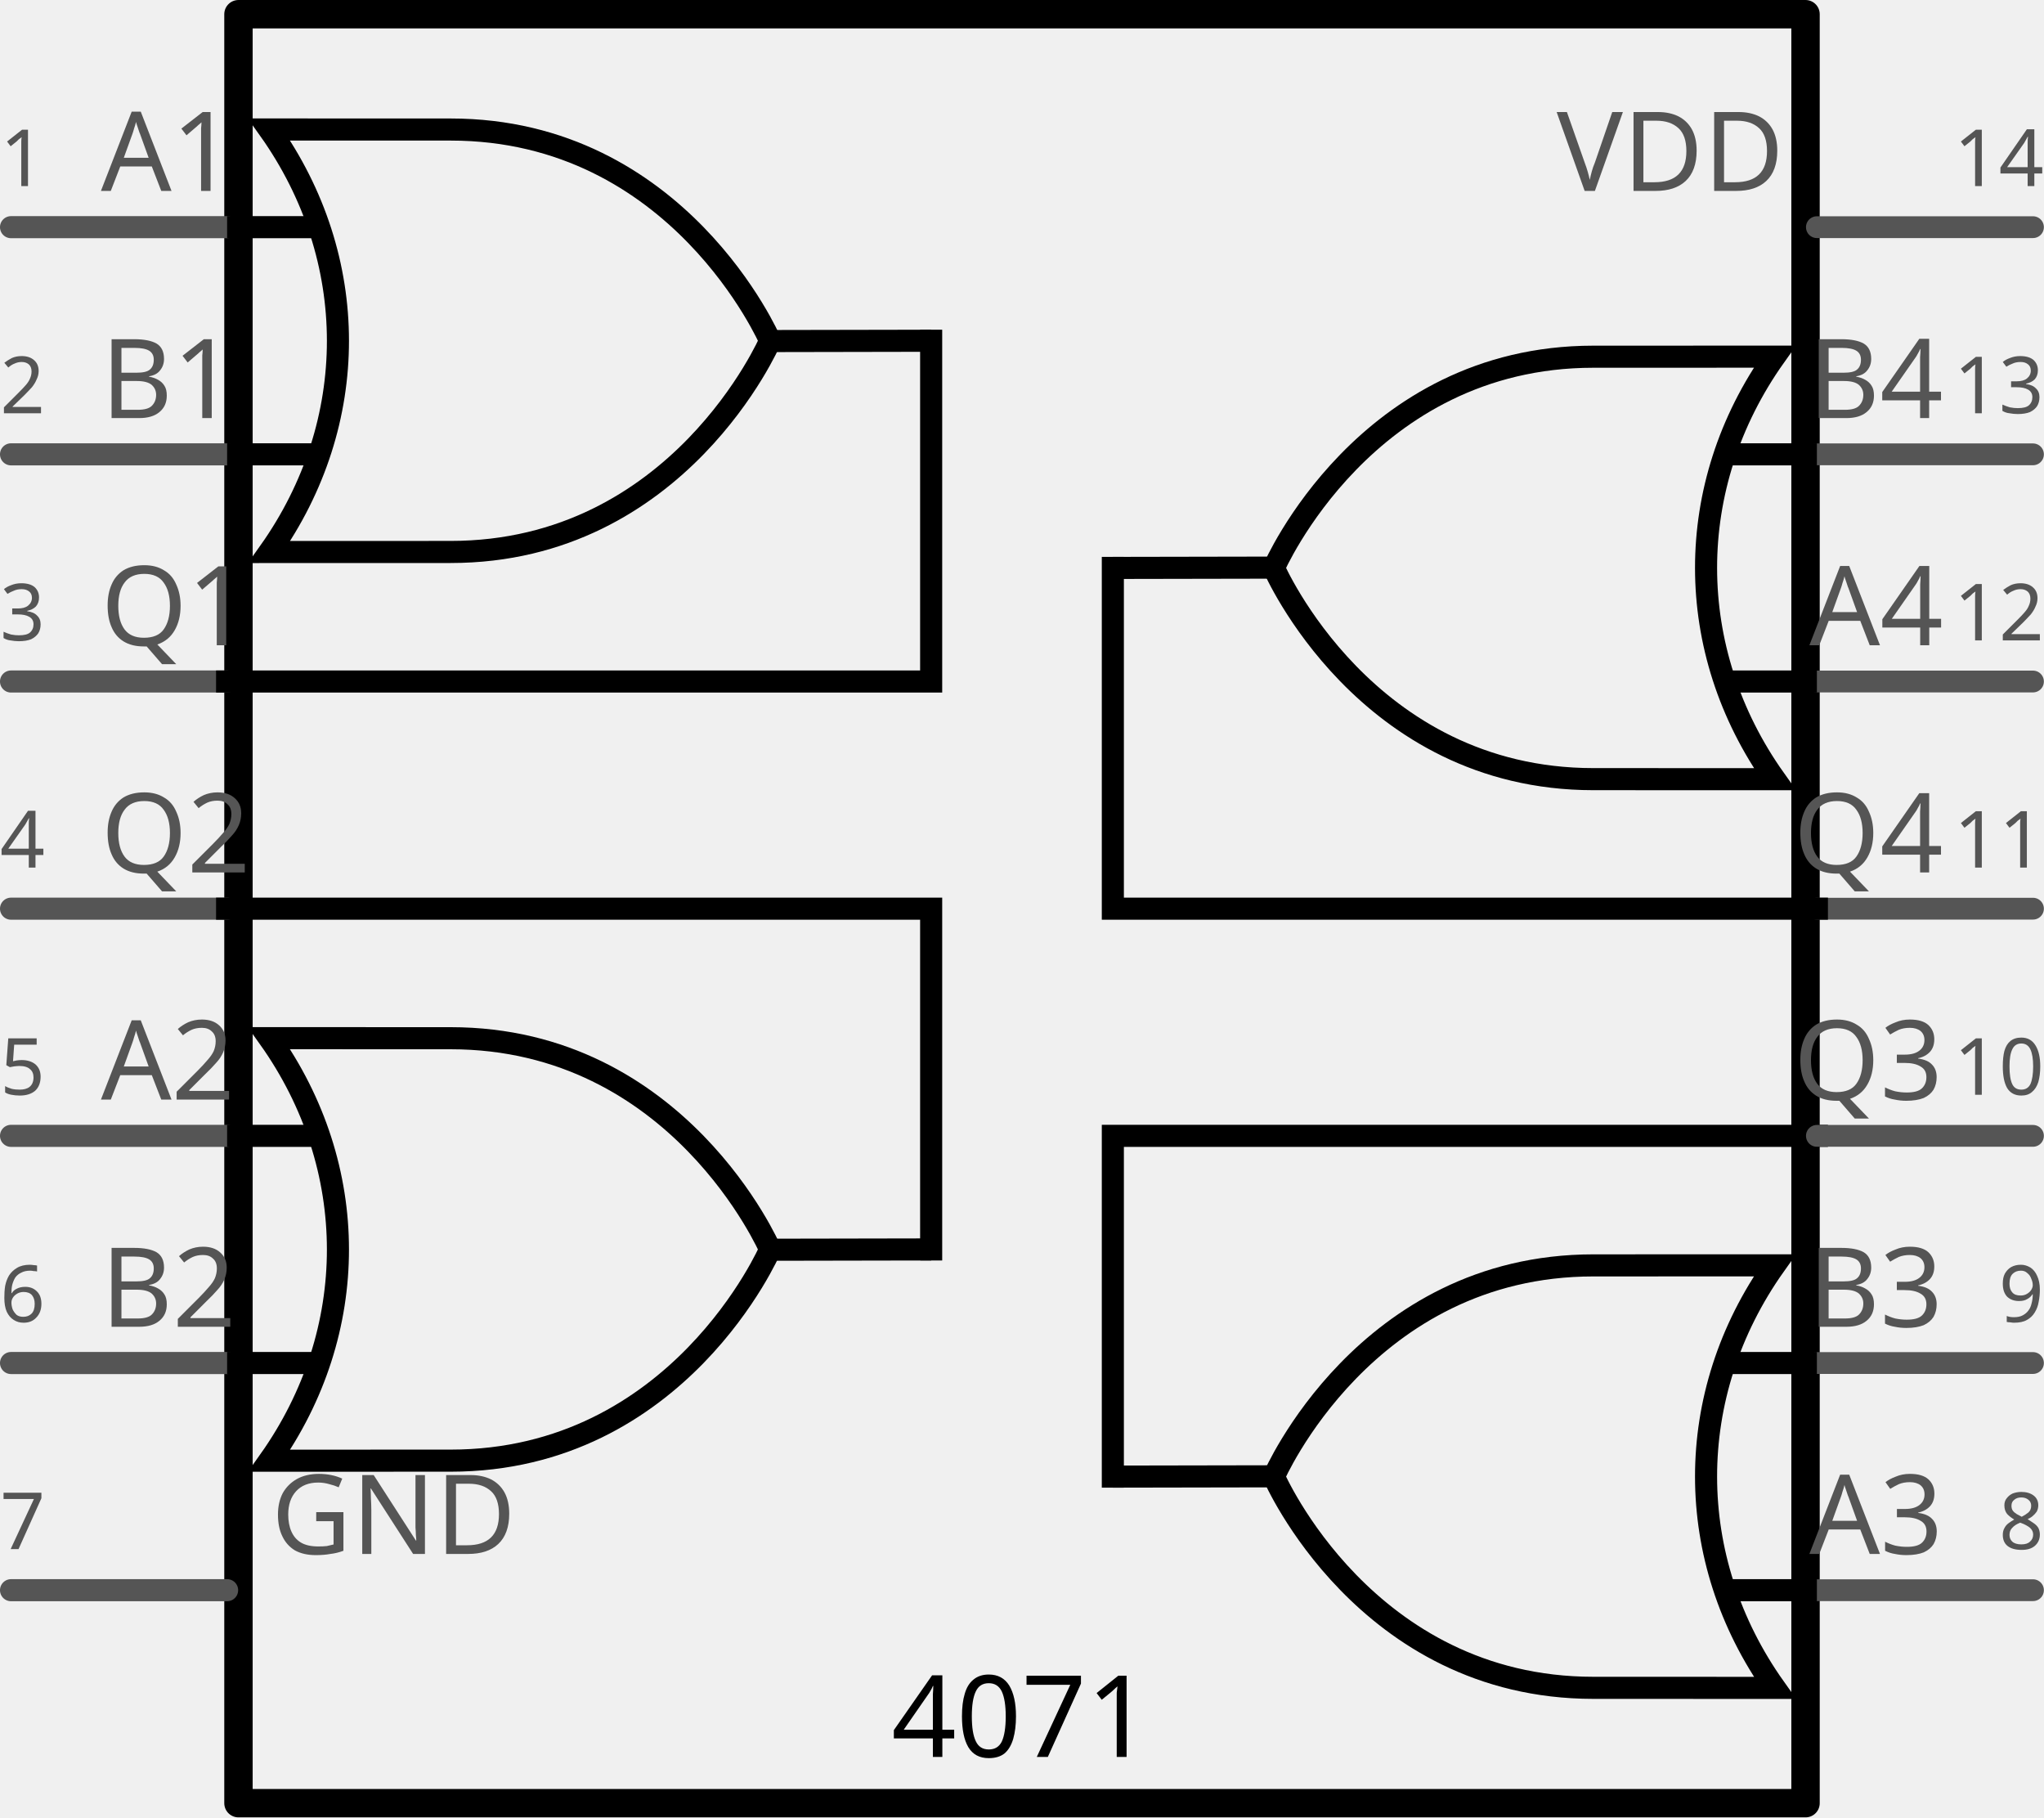
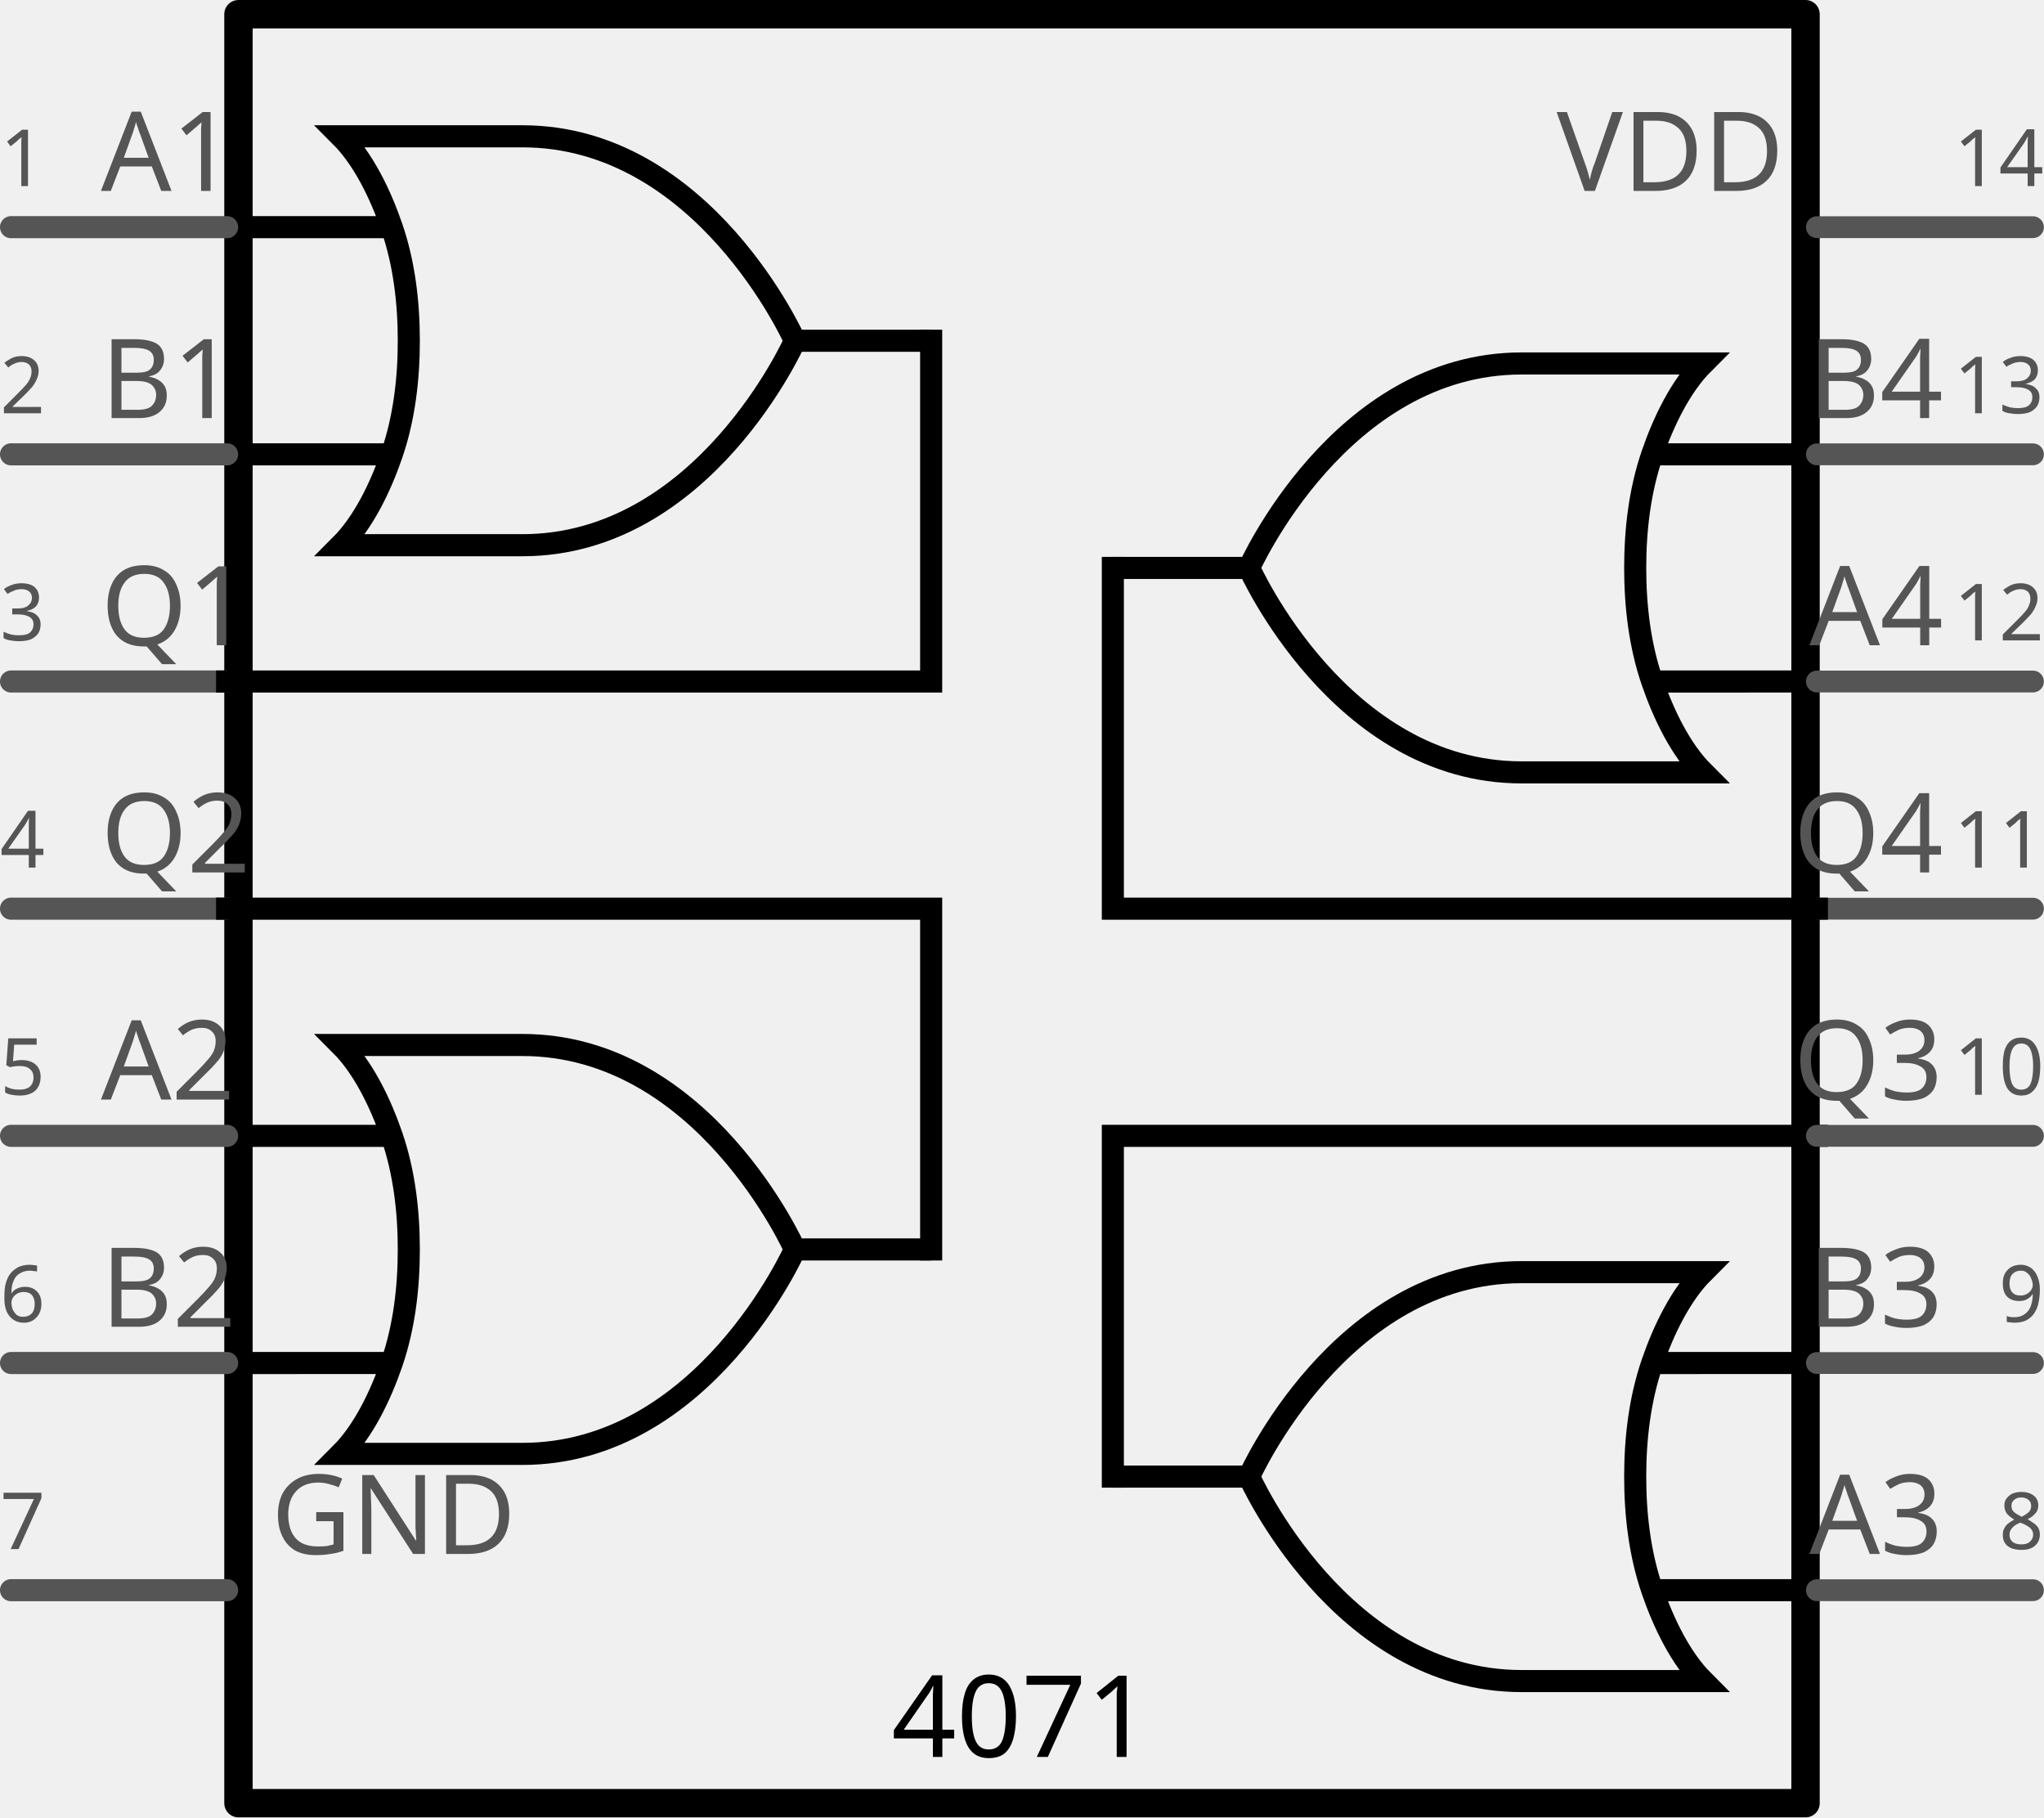
<svg xmlns="http://www.w3.org/2000/svg" xmlns:xlink="http://www.w3.org/1999/xlink" version="1.1" id="svg6563" viewBox="0 0 81 72" height="0.8in" width="0.9in">
  <defs id="defs6565" />
  <g transform="translate(0,-980.3621)" id="schematic">
    <g id="subpart1">
      <rect style="fill:none;stroke:#000000;stroke-width:1.125;stroke-linecap:round;stroke-linejoin:round" x="9.45" y="980.925" width="62.1" height="70.875" id="rect7" />
      <text font-size="4.5" id="label" x="40.476" y="1049.969" style="font-size:4.5px;font-family:'Droid Sans';text-anchor:middle;fill:#000000;stroke:none" font-family="'Droid Sans'">4071</text>
      <line style="fill:none;stroke:#555555;stroke-width:0.875;stroke-linecap:round;stroke-linejoin:round;stroke-opacity:1" x1="0.437" y1="1043.362" x2="9" y2="1043.362" id="line52" />
      <rect style="fill:none;stroke-width:0" x="0" y="1042.925" width="9" height="0.875" id="connector6pin" connectorName="7" />
      <rect style="fill:none;stroke-width:0" x="0" y="1042.925" width="0" height="0.875" id="connector6terminal" />
      <text style="font-style:normal;font-variant:normal;font-weight:normal;font-stretch:normal;font-size:3.125px;line-height:125%;font-family:'Droid Sans';-inkscape-font-specification:'Droid Sans, Normal';text-align:start;writing-mode:lr-tb;text-anchor:start;fill:#555555;fill-opacity:1;stroke:none;stroke-width:0" class="text" font-size="2.5pt" x="0" y="1041.737" id="text57">7</text>
      <line style="fill:none;stroke:#555555;stroke-width:0.864;stroke-linecap:round;stroke-linejoin:round;stroke-opacity:1" x1="72" y1="989.362" x2="80.563" y2="989.362" id="line59" />
      <rect style="fill:none;stroke-width:0" x="72" y="988.925" width="9" height="0.875" id="connector13pin" connectorname="14" />
      <text id="text6039" y="1041.925" x="10.75" style="font-style:normal;font-variant:normal;font-weight:normal;font-stretch:normal;font-size:4.375px;line-height:125%;font-family:'Droid Sans';-inkscape-font-specification:'Droid Sans, Normal';text-align:start;letter-spacing:0px;word-spacing:0px;writing-mode:lr-tb;text-anchor:start;fill:#555555;fill-opacity:1;stroke:none;stroke-width:1px;stroke-linecap:butt;stroke-linejoin:miter;stroke-opacity:1" xml:space="preserve" font-family="'Droid Sans'">
        <tspan y="1041.925" x="10.75" id="tspan6041">GND</tspan>
      </text>
      <text style="font-style:normal;font-variant:normal;font-weight:normal;font-stretch:normal;font-size:3.125px;line-height:125%;font-family:'Droid Sans';-inkscape-font-specification:'Droid Sans, Normal';text-align:end;writing-mode:lr-tb;text-anchor:end;fill:#555555;fill-opacity:1;stroke:none;stroke-width:0" class="text" font-size="2.5pt" x="81" y="987.737" id="text64">14</text>
      <rect style="fill:none;stroke-width:0" x="81" y="988.925" width="0" height="0.875" id="connector13terminal" />
      <text id="text5967" y="987.925" x="70.7" style="font-style:normal;font-variant:normal;font-weight:normal;font-stretch:normal;font-size:4.375px;line-height:125%;font-family:'Droid Sans';-inkscape-font-specification:'Droid Sans, Normal';text-align:start;letter-spacing:0px;word-spacing:0px;writing-mode:lr-tb;text-anchor:end;fill:#555555;fill-opacity:1;stroke:none;stroke-width:1px;stroke-linecap:butt;stroke-linejoin:miter;stroke-opacity:1" font-size="3.5pt" xml:space="preserve" font-family="'Droid Sans'">VDD</text>
      <g id="q4connector">
        <line id="line80" y2="1016.362" x2="80.563" y1="1016.362" x1="72" style="fill:none;stroke:#555555;stroke-width:0.864;stroke-linecap:round;stroke-linejoin:round;stroke-opacity:1" />
        <rect connectorname="11" id="connector10pin" height="0.875" width="9" y="1015.925" x="72" style="fill:none;stroke-width:0" />
        <rect style="fill:none;stroke-width:0" x="81" y="1015.925" width="0" height="0.875" id="connector10terminal" />
        <text id="text85" y="1014.737" x="81" font-size="2.5pt" class="text" style="font-style:normal;font-variant:normal;font-weight:normal;font-stretch:normal;font-size:3.125px;line-height:125%;font-family:'Droid Sans';-inkscape-font-specification:'Droid Sans, Normal';text-align:end;writing-mode:lr-tb;text-anchor:end;fill:#555555;fill-opacity:1;stroke:none;stroke-width:0">11</text>
        <text xml:space="preserve" font-size="3.5pt" style="font-style:normal;font-variant:normal;font-weight:normal;font-stretch:normal;font-size:4.375px;line-height:125%;font-family:'Droid Sans';-inkscape-font-specification:'Droid Sans, Normal';text-align:start;letter-spacing:0px;word-spacing:0px;writing-mode:lr-tb;text-anchor:end;fill:#555555;fill-opacity:1;stroke:none;stroke-width:1px;stroke-linecap:butt;stroke-linejoin:miter;stroke-opacity:1" x="77" y="1014.925" id="text5979">Q4</text>
        <path id="path9336" d="m 44.1,1002.862 0,13.5 27.9,0" style="fill:none;stroke:#000000;stroke-width:0.875;stroke-linecap:square;stroke-linejoin:miter;stroke-miterlimit:4;stroke-dasharray:none;stroke-opacity:1" />
      </g>
      <g id="q3connector">
        <path style="fill:none;stroke:#000000;stroke-width:0.875;stroke-linecap:square;stroke-linejoin:miter;stroke-miterlimit:4;stroke-dasharray:none;stroke-opacity:1" d="m 44.1,1038.862 0,-13.5 27.9,0" id="path9380" />
        <line style="fill:none;stroke:#555555;stroke-width:0.864;stroke-linecap:round;stroke-linejoin:round;stroke-opacity:1" x1="72" y1="1025.362" x2="80.563" y2="1025.362" id="line87" />
        <rect style="fill:none;stroke-width:0" x="72" y="1024.925" width="9" height="0.875" id="connector9pin" connectorname="10" />
        <text style="font-style:normal;font-variant:normal;font-weight:normal;font-stretch:normal;font-size:3.125px;line-height:125%;font-family:'Droid Sans';-inkscape-font-specification:'Droid Sans, Normal';text-align:end;writing-mode:lr-tb;text-anchor:end;fill:#555555;fill-opacity:1;stroke:none;stroke-width:0" class="text" font-size="2.5pt" x="81" y="1023.737" id="text92">10</text>
        <text xml:space="preserve" font-size="3.5pt" style="font-style:normal;font-variant:normal;font-weight:normal;font-stretch:normal;font-size:4.375px;line-height:125%;font-family:'Droid Sans';-inkscape-font-specification:'Droid Sans, Normal';text-align:start;letter-spacing:0px;word-spacing:0px;writing-mode:lr-tb;text-anchor:end;fill:#555555;fill-opacity:1;stroke:none;stroke-width:1px;stroke-linecap:butt;stroke-linejoin:miter;stroke-opacity:1" x="77" y="1023.925" id="text5973">Q3</text>
        <rect style="fill:none;stroke-width:0" x="81" y="1024.925" width="0" height="0.875" id="connector9terminal" />
      </g>
      <g id="q2connector">
        <line id="line31" y2="1016.362" x2="9" y1="1016.362" x1="0.437" style="fill:none;stroke:#555555;stroke-width:0.875;stroke-linecap:round;stroke-linejoin:round;stroke-opacity:1" />
        <rect connectorName="4" id="connector3pin" height="0.875" width="9" y="1015.925" x="5.5915206e-009" style="fill:none;stroke-width:0" />
        <rect style="fill:none;stroke-width:0" x="0" y="1015.925" width="0" height="0.875" id="connector3terminal" />
        <text id="text36" y="1014.737" x="0" font-size="2.5pt" class="text" style="font-style:normal;font-variant:normal;font-weight:normal;font-stretch:normal;font-size:3.125px;line-height:125%;font-family:'Droid Sans';-inkscape-font-specification:'Droid Sans, Normal';text-align:start;writing-mode:lr-tb;text-anchor:start;fill:#555555;fill-opacity:1;stroke:none;stroke-width:0">4</text>
        <text id="text6033" y="1014.925" x="4" style="font-style:normal;font-variant:normal;font-weight:normal;font-stretch:normal;font-size:4.375px;line-height:125%;font-family:'Droid Sans';-inkscape-font-specification:'Droid Sans, Normal';text-align:start;letter-spacing:0px;word-spacing:0px;writing-mode:lr-tb;text-anchor:start;fill:#555555;fill-opacity:1;stroke:none;stroke-width:1px;stroke-linecap:butt;stroke-linejoin:miter;stroke-opacity:1" font-size="3.5pt" xml:space="preserve">Q2</text>
        <path id="path9358" d="m 36.9,1029.862 0,-13.5 -27.9,0" style="fill:none;stroke:#000000;stroke-width:0.875;stroke-linecap:square;stroke-linejoin:miter;stroke-miterlimit:4;stroke-dasharray:none;stroke-opacity:1" />
      </g>
      <g id="q1connector">
        <line style="fill:none;stroke:#555555;stroke-width:0.875;stroke-linecap:round;stroke-linejoin:round;stroke-opacity:1" x1="0.437" y1="1007.362" x2="9" y2="1007.362" id="line24" />
        <text style="font-style:normal;font-variant:normal;font-weight:normal;font-stretch:normal;font-size:3.125px;line-height:125%;font-family:'Droid Sans';-inkscape-font-specification:'Droid Sans, Normal';text-align:left;writing-mode:lr-tb;fill:#555555;fill-opacity:1;stroke:none;stroke-width:0" class="text" font-size="2.5pt" x="0" y="1005.737" id="text29">3</text>
        <text xml:space="preserve" font-size="3.5pt" style="font-style:normal;font-variant:normal;font-weight:normal;font-stretch:normal;font-size:4.375px;line-height:125%;font-family:'Droid Sans';-inkscape-font-specification:'Droid Sans, Normal';text-align:start;letter-spacing:0px;word-spacing:0px;writing-mode:lr-tb;text-anchor:start;fill:#555555;fill-opacity:1;stroke:none;stroke-width:1px;stroke-linecap:butt;stroke-linejoin:miter;stroke-opacity:1" x="4" y="1005.925" id="text5961">Q1</text>
        <rect style="fill:none;stroke-width:0" x="0" y="1006.925" width="9" height="0.875" id="connector2pin" connectorName="3" />
        <rect style="fill:none;stroke-width:0" x="0" y="1006.925" width="0" height="0.875" id="connector2terminal" />
        <path style="fill:none;stroke:#000000;stroke-width:0.875;stroke-linecap:square;stroke-linejoin:miter;stroke-miterlimit:4;stroke-dasharray:none;stroke-opacity:1" d="m 36.9,993.862 0,13.5 -27.9,0" id="path8338" />
      </g>
    </g>
    <g id="subpart2">
      <rect style="fill:none;stroke-width:0" x="0" y="988.925" width="0" height="0.875" id="connector0terminal" />
      <rect style="fill:none;stroke-width:0" x="0" y="997.925" width="0" height="0.875" id="connector1terminal" />
      <line id="line10" y2="989.362" x2="9" y1="989.362" x1="0.437" style="fill:none;stroke:#555555;stroke-width:0.875;stroke-linecap:round;stroke-linejoin:round;stroke-opacity:1" />
      <rect connectorName="1" id="connector0pin" height="0.875" width="9" y="988.925" x="0" style="fill:none;stroke-width:0" />
      <line id="line17" y2="998.362" x2="9" y1="998.362" x1="0.437" style="fill:none;stroke:#555555;stroke-width:0.875;stroke-linecap:round;stroke-linejoin:round;stroke-opacity:1" />
      <rect connectorName="2" id="connector1pin" height="0.875" width="9" y="997.925" x="0" style="fill:none;stroke-width:0" />
      <text id="text15" y="987.737" x="0" font-size="2.5pt" class="text" style="font-style:normal;font-variant:normal;font-weight:normal;font-stretch:normal;font-size:3.125px;line-height:125%;font-family:'Droid Sans';-inkscape-font-specification:'Droid Sans, Normal';text-align:start;writing-mode:lr-tb;text-anchor:start;fill:#555555;fill-opacity:1;stroke:none;stroke-width:0">1</text>
      <text id="text22" y="996.737" x="0" font-size="2.5pt" class="text" style="font-style:normal;font-variant:normal;font-weight:normal;font-stretch:normal;font-size:3.125px;line-height:125%;font-family:'Droid Sans';-inkscape-font-specification:'Droid Sans, Normal';text-align:start;writing-mode:lr-tb;text-anchor:start;fill:#555555;fill-opacity:1;stroke:none;stroke-width:0">2</text>
      <text xml:space="preserve" font-size="3.5pt" style="font-style:normal;font-variant:normal;font-weight:normal;font-stretch:normal;font-size:4.375px;line-height:125%;font-family:'Droid Sans';-inkscape-font-specification:'Droid Sans, Normal';text-align:start;letter-spacing:0px;word-spacing:0px;writing-mode:lr-tb;text-anchor:start;fill:#555555;fill-opacity:1;stroke:none;stroke-width:1px;stroke-linecap:butt;stroke-linejoin:miter;stroke-opacity:1" x="4" y="996.925" id="text5937" font-family="'Droid Sans'">B1</text>
      <text id="text5913" y="987.925" x="4" style="font-style:normal;font-variant:normal;font-weight:normal;font-stretch:normal;font-size:4.375px;line-height:125%;font-family:'Droid Sans';-inkscape-font-specification:'Droid Sans, Normal';text-align:start;letter-spacing:0px;word-spacing:0px;writing-mode:lr-tb;text-anchor:start;fill:#555555;fill-opacity:1;stroke:none;stroke-width:1px;stroke-linecap:butt;stroke-linejoin:miter;stroke-opacity:1" font-size="3.5pt" xml:space="preserve" font-family="'Droid Sans'">A1</text>
      <text style="font-style:normal;font-variant:normal;font-weight:normal;font-stretch:normal;font-size:3.125px;line-height:125%;font-family:'Droid Sans';-inkscape-font-specification:'Droid Sans, Normal';text-align:center;writing-mode:lr-tb;text-anchor:middle;display:none;fill:#555555;fill-opacity:1;stroke:none;stroke-width:0" class="text" font-size="2.5pt" x="42.349" y="992.237" id="text9783" font-family="'Droid Sans'">3</text>
      <text xml:space="preserve" font-size="3.5pt" style="font-style:normal;font-variant:normal;font-weight:normal;font-stretch:normal;font-size:4.375px;line-height:125%;font-family:'Droid Sans';-inkscape-font-specification:'Droid Sans, Normal';text-align:start;letter-spacing:0px;word-spacing:0px;writing-mode:lr-tb;text-anchor:start;display:none;fill:#555555;fill-opacity:1;stroke:none;stroke-width:1px;stroke-linecap:butt;stroke-linejoin:miter;stroke-opacity:1" x="36.264" y="992.425" id="text9787">Q1</text>
-       <g id="allSymbols0">
-         <g id="4001_1" transform="matrix(0.4511554,0,0,-0.4511554,1.546695,1005.153)" style="display:none;stroke-width:0.281;stroke-miterlimit:4;stroke-dasharray:none">
-           <path id="path8522" d="m 70.877,25 7.485,0.026" style="fill:none;stroke:#000000;stroke-width:1.939;stroke-linecap:butt;stroke-linejoin:miter;stroke-miterlimit:4;stroke-dasharray:none;stroke-opacity:1" />
-           <path id="path8340" d="m 24.5,15.051 -7.98,-10e-6" style="fill:none;stroke:#000000;stroke-width:1.939;stroke-linecap:butt;stroke-linejoin:miter;stroke-miterlimit:4;stroke-dasharray:none;stroke-opacity:1" />
-           <path transform="translate(8.122133e-8,-1.1452383e-5)" id="path8342" d="m 24.5,35 -7.98,0" style="fill:none;stroke:#000000;stroke-width:1.939;stroke-linecap:butt;stroke-linejoin:miter;stroke-miterlimit:4;stroke-dasharray:none;stroke-opacity:1" />
-           <g transform="translate(-6.78125,-0.0153445)" id="g8344" style="stroke-width:1.939;stroke-miterlimit:4;stroke-dasharray:none">
-             <g id="g8346" transform="translate(26.5,-39.5)" style="stroke-width:1.939;stroke-miterlimit:4;stroke-dasharray:none">
-               <path id="path8348" style="opacity:1;fill:none;fill-opacity:1;stroke:#000000;stroke-width:1.939;stroke-linecap:butt;stroke-linejoin:miter;stroke-miterlimit:4;stroke-dasharray:none;stroke-opacity:1" d="m 44.5,64.515 c 0,0 -8,18.515 -28,18.515 l -15.904,0.005 C 8.626,71.72 8.634,57.32 0.607,45.995 L 16.5,46 c 20,0 28,18.515 28,18.515 z" />
-               <circle transform="translate(-26.5,39.5)" id="circle8350" style="display:inline;overflow:visible;visibility:visible;fill:#ffffff;fill-opacity:1;stroke:#000000;stroke-width:1.939;stroke-linejoin:miter;stroke-miterlimit:4;stroke-dasharray:none;stroke-opacity:1;marker:none;enable-background:accumulate" cx="75" cy="25" r="4" />
-             </g>
-           </g>
+       <g style="stroke-width:0.875;stroke-miterlimit:4;stroke-dasharray:none" transform="matrix(0.9997766,0,0,0.9997766,0.9053753,0.2208989)" id="allSymbols0">
+         <g style="display:none;stroke-width:1.75;stroke-miterlimit:4;stroke-dasharray:none" transform="matrix(0.5001117,0,0,0.5001117,22.50277,418.0536)" id="4001_0">
+           <path style="fill:none;fill-rule:evenodd;stroke:#000000;stroke-width:1.75;stroke-linecap:butt;stroke-linejoin:miter;stroke-miterlimit:4;stroke-dasharray:none;stroke-opacity:1" d="m -19.806,1135.162 14.4,0 c 14.4,0 21.6,16.2 21.6,16.2 0,0 -7.2,16.2 -21.6,16.2 l -14.4,0 c 1.8,-1.8 3.156,-4.596 4.05,-7.2 0.985,-2.869 1.35,-5.966 1.35,-9 8e-6,-3.034 -0.365,-6.131 -1.35,-9 -0.894,-2.604 -2.25,-5.4 -4.05,-7.2 z" id="body-4001-0" />
+           <path style="fill:none;fill-rule:evenodd;stroke:#000000;stroke-width:1.75;stroke-linecap:butt;stroke-linejoin:miter;stroke-miterlimit:4;stroke-dasharray:none;stroke-opacity:1" d="m -27.006,1142.362 11.25,-2e-4" id="a-pin-4001-0" />
+           <path style="fill:none;fill-rule:evenodd;stroke:#000000;stroke-width:1.75;stroke-linecap:butt;stroke-linejoin:miter;stroke-miterlimit:4;stroke-dasharray:none;stroke-opacity:1" d="m -27.006,1160.362 11.25,-2e-4" id="b-pin-4001-0" />
+           <path style="fill:none;fill-rule:evenodd;stroke:#000000;stroke-width:1.75;stroke-linecap:butt;stroke-linejoin:miter;stroke-miterlimit:4;stroke-dasharray:none;stroke-opacity:1" d="m 23.394,1151.362 3.6,0" id="q-pin-4001-0" />
+           <circle style="fill:none;fill-opacity:0.441;stroke:#000000;stroke-width:1.75;stroke-linecap:butt;stroke-linejoin:miter;stroke-miterlimit:4;stroke-dasharray:none;stroke-dashoffset:0;stroke-opacity:1" id="not-q-4001-0" cx="19.794" cy="1151.362" r="3.6" />
        </g>
-         <g id="4011_1" transform="translate(72,945)" style="display:none">
-           <path id="path13143" d="m -35.786,48.874 0.686,-0.012" style="fill:none;stroke:#000000;stroke-width:0.875;stroke-linecap:butt;stroke-linejoin:miter;stroke-miterlimit:4;stroke-dasharray:none;stroke-opacity:1" />
-           <path id="path13145" d="m -59.4,53.362 -3.6,4e-6" style="fill:none;stroke:#000000;stroke-width:0.875;stroke-linecap:butt;stroke-linejoin:miter;stroke-miterlimit:4;stroke-dasharray:none;stroke-opacity:1" />
-           <path id="path13147" d="m -59.4,44.362 -3.6,0" style="fill:none;stroke:#000000;stroke-width:0.875;stroke-linecap:butt;stroke-linejoin:miter;stroke-miterlimit:4;stroke-dasharray:none;stroke-opacity:1" />
-           <g style="stroke:#000000;stroke-width:1.888;stroke-miterlimit:4;stroke-dasharray:none" id="g8370-6" transform="matrix(0.4630268,0,0,-0.4637432,-72.59626,59.73756)">
-             <circle r="4" cy="25" cx="75" style="display:inline;overflow:visible;visibility:visible;fill:none;fill-opacity:1;stroke:#000000;stroke-width:1.888;stroke-linejoin:miter;stroke-miterlimit:4;stroke-dasharray:none;stroke-opacity:1;marker:none;enable-background:accumulate" id="circle8372-9" transform="translate(0.5,-1.5)" />
-             <path d="m 51.915,41.5 c 9.963,0 18.049,-8.086 18.049,-18.049 0,-9.963 -8.086,-18.049 -18.049,-18.049 l -23.415,0 0,36.098 23.415,0 z" style="fill:none;fill-opacity:1;stroke:#000000;stroke-width:1.888;stroke-linecap:butt;stroke-linejoin:miter;stroke-miterlimit:4;stroke-dasharray:none;stroke-opacity:1" id="path8374-3" />
-           </g>
+         <g style="display:none;stroke-width:1.75;stroke-miterlimit:4;stroke-dasharray:none" transform="matrix(0.5001117,0,0,0.5001117,22.50277,418.0536)" id="4011_0">
+           <path id="body-4011-0" d="m -19.806,1135.162 14.4,0 c 14.4,0 21.6,7.2 21.6,16.2 0,9 -7.2,16.2 -21.6,16.2 l -14.4,0 0,-7.2 0,-9 0,-9 z" style="fill:none;fill-rule:evenodd;stroke:#000000;stroke-width:1.75;stroke-linecap:butt;stroke-linejoin:miter;stroke-miterlimit:4;stroke-dasharray:none;stroke-opacity:1" />
+           <path id="a-pin-4011-0" d="m -27.006,1142.362 7.2,0" style="fill:none;fill-rule:evenodd;stroke:#000000;stroke-width:1.75;stroke-linecap:butt;stroke-linejoin:miter;stroke-miterlimit:4;stroke-dasharray:none;stroke-opacity:1" />
+           <path id="b-pin-4011-0" d="m -27.006,1160.362 7.2,0" style="fill:none;fill-rule:evenodd;stroke:#000000;stroke-width:1.75;stroke-linecap:butt;stroke-linejoin:miter;stroke-miterlimit:4;stroke-dasharray:none;stroke-opacity:1" />
+           <path id="q-pin-4011-0" d="m 23.394,1151.362 3.6,0" style="fill:none;fill-rule:evenodd;stroke:#000000;stroke-width:1.75;stroke-linecap:butt;stroke-linejoin:miter;stroke-miterlimit:4;stroke-dasharray:none;stroke-opacity:1" />
+           <circle r="3.6" cy="1151.362" cx="19.794" id="not-q-4011-0" style="fill:none;fill-opacity:0.441;stroke:#000000;stroke-width:1.75;stroke-linecap:butt;stroke-linejoin:miter;stroke-miterlimit:4;stroke-dasharray:none;stroke-dashoffset:0;stroke-opacity:1" />
        </g>
-         <g id="4070_1" transform="translate(72,926.9999)" style="display:none">
-           <g style="stroke:#000000;stroke-width:2.091;stroke-miterlimit:4;stroke-dasharray:none" id="g8394-9" transform="matrix(0.4185,0,0,-0.4185,-68.64448,77.4745)">
-             <g style="stroke:#000000;stroke-width:2.091;stroke-miterlimit:4;stroke-dasharray:none" transform="translate(26.5,-39.5)" id="g8396-3">
-               <path d="m -2.75,81.5 c -1.597,2.644 -2.25,3 -2.25,3 l -4.656,0 2,-2.438 C -7.656,82.063 -2,75.062 -2,64.5 -2,53.938 -7.656,46.938 -7.656,46.938 l -2,-2.438 4.656,0 c 0.781,0.938 1.422,1.656 2.219,3 C -0.909,50.6 2,56.527 2,64.5 2,72.451 -0.897,78.379 -2.75,81.5 Z" style="fill:#000000;fill-opacity:1;fill-rule:evenodd;stroke:#000000;stroke-width:2.091;stroke-linecap:butt;stroke-linejoin:miter;stroke-miterlimit:4;stroke-dasharray:none;stroke-opacity:1" id="path8398-3" />
-             </g>
-             <g style="stroke:#000000;stroke-width:2.091;stroke-miterlimit:4;stroke-dasharray:none" id="g8400-6" transform="translate(26,-39.53592)">
-               <path id="path8402-0" style="opacity:1;fill:none;fill-opacity:1;stroke:#000000;stroke-width:2.091;stroke-linecap:butt;stroke-linejoin:miter;stroke-miterlimit:4;stroke-dasharray:none;stroke-opacity:1" d="m 44.5,64.515 c 0,0 -7.779,17.995 -27.225,17.995 l -15.464,0.005 C 9.619,71.518 9.627,57.522 1.822,46.515 l 15.453,0.005 c 19.446,0 27.225,17.995 27.225,17.995 z" />
-             </g>
-           </g>
-           <path id="path13006" d="m -39.102,66.874 4.002,-0.012" style="fill:none;stroke:#000000;stroke-width:0.875;stroke-linecap:butt;stroke-linejoin:miter;stroke-miterlimit:4;stroke-dasharray:none;stroke-opacity:1" />
-           <path id="path13008" d="m -59.4,71.362 -3.6,4e-6" style="fill:none;stroke:#000000;stroke-width:0.875;stroke-linecap:butt;stroke-linejoin:miter;stroke-miterlimit:4;stroke-dasharray:none;stroke-opacity:1" />
-           <path id="path13010" d="m -59.4,62.362 -3.6,0" style="fill:none;stroke:#000000;stroke-width:0.875;stroke-linecap:butt;stroke-linejoin:miter;stroke-miterlimit:4;stroke-dasharray:none;stroke-opacity:1" />
+         <g style="display:none;stroke-width:1.75;stroke-miterlimit:4;stroke-dasharray:none" transform="matrix(0.5001117,0,0,0.5001117,22.50277,418.0536)" id="4070_0">
+           <path style="fill:none;fill-rule:evenodd;stroke:#000000;stroke-width:1.75;stroke-linecap:butt;stroke-linejoin:miter;stroke-miterlimit:4;stroke-dasharray:none;stroke-opacity:1" d="m -19.806,1135.162 14.4,0 c 14.4,0 21.6,16.2 21.6,16.2 0,0 -7.2,16.2 -21.6,16.2 l -14.4,0 c 1.8,-1.8 3.156,-4.596 4.05,-7.2 0.985,-2.869 1.35,-5.966 1.35,-9 8e-6,-3.034 -0.365,-6.131 -1.35,-9 -0.894,-2.604 -2.25,-5.4 -4.05,-7.2 z" id="body-4070-0" />
+           <path id="xbar-4070-0" d="m -23.069,1167.562 -0.337,0 c 1.8,-1.8 3.156,-4.596 4.05,-7.2 0.985,-2.869 1.35,-5.966 1.35,-9 8e-6,-3.034 -0.365,-6.131 -1.35,-9 -0.894,-2.604 -2.25,-5.4 -4.05,-7.2 l 0.438,0 c 1.8,1.8 3.157,4.595 4.051,7.2 0.985,2.869 1.35,5.967 1.349,9 -10e-6,3.034 -0.35,6.136 -1.349,9 -0.913,2.615 -2.351,5.4 -4.151,7.2 z" style="fill:none;fill-rule:evenodd;stroke:#000000;stroke-width:1.75;stroke-linecap:butt;stroke-linejoin:miter;stroke-miterlimit:4;stroke-dasharray:none;stroke-opacity:1" />
+           <path style="fill:none;fill-rule:evenodd;stroke:#000000;stroke-width:1.75;stroke-linecap:butt;stroke-linejoin:miter;stroke-miterlimit:4;stroke-dasharray:none;stroke-opacity:1" d="m -27.006,1142.362 7.65,-3e-4" id="a-pin-4070-0" />
+           <path style="fill:none;fill-rule:evenodd;stroke:#000000;stroke-width:1.75;stroke-linecap:butt;stroke-linejoin:miter;stroke-miterlimit:4;stroke-dasharray:none;stroke-opacity:1" d="m -27.006,1160.362 7.65,-6e-4" id="b-pin-4070-0" />
+           <path style="fill:none;fill-rule:evenodd;stroke:#000000;stroke-width:1.75;stroke-linecap:butt;stroke-linejoin:miter;stroke-miterlimit:4;stroke-dasharray:none;stroke-opacity:1" d="m 16.194,1151.362 10.8,0" id="q-pin-4070-0" />
        </g>
-         <g id="4071_1" transform="translate(72,908.9999)" style="">
-           <path id="path8422-2" style="fill:none;fill-opacity:1;stroke:#000000;stroke-width:0.875;stroke-linecap:butt;stroke-linejoin:miter;stroke-miterlimit:4;stroke-dasharray:none;stroke-opacity:1" d="m -41.482,84.862 c 0,0 -3.617,-8.368 -12.66,-8.368 l -7.191,-0.002 c 3.631,5.114 3.634,11.622 0.005,16.74 l 7.186,-0.002 c 9.043,0 12.66,-8.368 12.66,-8.368 z" />
-           <path style="fill:none;stroke:#000000;stroke-width:0.875;stroke-linecap:butt;stroke-linejoin:miter;stroke-miterlimit:4;stroke-dasharray:none;stroke-opacity:1" d="m -41.487,84.874 6.387,-0.012" id="path13014" />
-           <path style="fill:none;stroke:#000000;stroke-width:0.875;stroke-linecap:butt;stroke-linejoin:miter;stroke-miterlimit:4;stroke-dasharray:none;stroke-opacity:1" d="m -59.4,89.362 -3.6,4e-6" id="path13016" />
-           <path style="fill:none;stroke:#000000;stroke-width:0.875;stroke-linecap:butt;stroke-linejoin:miter;stroke-miterlimit:4;stroke-dasharray:none;stroke-opacity:1" d="m -59.4,80.362 -3.6,0" id="path13018" />
+         <g style=";stroke-width:1.75;stroke-miterlimit:4;stroke-dasharray:none" transform="matrix(0.5001117,0,0,0.5001117,22.50277,418.0536)" id="4071_0">
+           <path id="body-4071-0" d="m -19.806,1135.162 14.4,0 c 14.4,0 21.6,16.2 21.6,16.2 0,0 -7.2,16.2 -21.6,16.2 l -14.4,0 c 1.8,-1.8 3.156,-4.596 4.05,-7.2 0.985,-2.869 1.35,-5.966 1.35,-9 8e-6,-3.034 -0.365,-6.131 -1.35,-9 -0.894,-2.604 -2.25,-5.4 -4.05,-7.2 z" style="fill:none;fill-rule:evenodd;stroke:#000000;stroke-width:1.75;stroke-linecap:butt;stroke-linejoin:miter;stroke-miterlimit:4;stroke-dasharray:none;stroke-opacity:1" />
+           <path id="a-pin-4071-0" d="m -27.006,1142.362 11.25,-2e-4" style="fill:none;fill-rule:evenodd;stroke:#000000;stroke-width:1.75;stroke-linecap:butt;stroke-linejoin:miter;stroke-miterlimit:4;stroke-dasharray:none;stroke-opacity:1" />
+           <path id="b-pin-4071-0" d="m -27.006,1160.362 11.25,-2e-4" style="fill:none;fill-rule:evenodd;stroke:#000000;stroke-width:1.75;stroke-linecap:butt;stroke-linejoin:miter;stroke-miterlimit:4;stroke-dasharray:none;stroke-opacity:1" />
+           <path id="q-pin-4071-0" d="m 16.194,1151.362 10.8,0" style="fill:none;fill-rule:evenodd;stroke:#000000;stroke-width:1.75;stroke-linecap:butt;stroke-linejoin:miter;stroke-miterlimit:4;stroke-dasharray:none;stroke-opacity:1" />
        </g>
-         <g id="4077_1" transform="translate(72,890.9999)" style="display:none">
-           <g style="stroke:#000000;stroke-width:2.091;stroke-miterlimit:4;stroke-dasharray:none" id="g12739" transform="matrix(0.4185,0,0,-0.4185,433.9412,-75.07255)">
-             <g transform="translate(-1200.922,-450.1728)" id="g8442-3" style="stroke:#000000;stroke-width:2.091;stroke-miterlimit:4;stroke-dasharray:none">
-               <g id="g8444-2" transform="translate(26.5,-39.5)" style="stroke:#000000;stroke-width:2.091;stroke-miterlimit:4;stroke-dasharray:none">
-                 <path id="path8446-2" style="fill:#000000;fill-opacity:1;fill-rule:evenodd;stroke:#000000;stroke-width:2.091;stroke-linecap:butt;stroke-linejoin:miter;stroke-miterlimit:4;stroke-dasharray:none;stroke-opacity:1" d="m -2.75,81.5 c -1.597,2.644 -2.25,3 -2.25,3 l -4.656,0 2,-2.438 C -7.656,82.063 -2,75.062 -2,64.5 -2,53.938 -7.656,46.938 -7.656,46.938 l -2,-2.438 4.656,0 c 0.781,0.938 1.422,1.656 2.219,3 C -0.909,50.6 2,56.527 2,64.5 2,72.451 -0.897,78.379 -2.75,81.5 Z" />
-               </g>
-               <g transform="translate(26,-39.53592)" id="g8448-6" style="stroke:#000000;stroke-width:2.091;stroke-miterlimit:4;stroke-dasharray:none">
-                 <path d="m 44.5,64.515 c 0,0 -7.779,17.995 -27.225,17.995 l -15.464,0.005 C 9.619,71.518 9.627,57.522 1.822,46.515 l 15.453,0.005 c 19.446,0 27.225,17.995 27.225,17.995 z" style="opacity:1;fill:none;fill-opacity:1;stroke:#000000;stroke-width:2.091;stroke-linecap:butt;stroke-linejoin:miter;stroke-miterlimit:4;stroke-dasharray:none;stroke-opacity:1" id="path8450-9" />
-               </g>
-             </g>
-             <circle transform="scale(1,-1)" id="circle8452-0" style="display:inline;overflow:visible;visibility:visible;fill:#ffffff;fill-opacity:1;stroke:#000000;stroke-width:2.091;stroke-linejoin:miter;stroke-miterlimit:4;stroke-dasharray:none;stroke-opacity:1;marker:none;enable-background:accumulate" cx="-1126.422" cy="425.193" r="4" />
-           </g>
-           <path id="path13022" d="m -35.943,102.874 0.839,-0.012" style="fill:none;stroke:#000000;stroke-width:0.875;stroke-linecap:butt;stroke-linejoin:miter;stroke-miterlimit:4;stroke-dasharray:none;stroke-opacity:1" />
-           <path id="path13024" d="m -59.4,107.362 -3.6,10e-6" style="fill:none;stroke:#000000;stroke-width:0.875;stroke-linecap:butt;stroke-linejoin:miter;stroke-miterlimit:4;stroke-dasharray:none;stroke-opacity:1" />
-           <path id="path13026" d="m -59.4,98.362 -3.6,0" style="fill:none;stroke:#000000;stroke-width:0.875;stroke-linecap:butt;stroke-linejoin:miter;stroke-miterlimit:4;stroke-dasharray:none;stroke-opacity:1" />
+         <g style="display:none;stroke-width:1.75;stroke-miterlimit:4;stroke-dasharray:none" transform="matrix(0.5001117,0,0,0.5001117,22.50277,418.0536)" id="4077_0">
+           <path style="fill:none;fill-rule:evenodd;stroke:#000000;stroke-width:1.75;stroke-linecap:butt;stroke-linejoin:miter;stroke-miterlimit:4;stroke-dasharray:none;stroke-opacity:1" d="m -19.806,1135.162 14.4,0 c 14.4,0 21.6,16.2 21.6,16.2 0,0 -7.2,16.2 -21.6,16.2 l -14.4,0 c 1.8,-1.8 3.156,-4.596 4.05,-7.2 0.985,-2.869 1.35,-5.966 1.35,-9 8e-6,-3.034 -0.365,-6.131 -1.35,-9 -0.894,-2.604 -2.25,-5.4 -4.05,-7.2 z" id="body-4077-0" />
+           <path id="xbar-4077-0" d="m -23.069,1167.562 -0.337,0 c 1.8,-1.8 3.156,-4.596 4.05,-7.2 0.985,-2.869 1.35,-5.966 1.35,-9 8e-6,-3.034 -0.365,-6.131 -1.35,-9 -0.894,-2.604 -2.25,-5.4 -4.05,-7.2 l 0.438,0 c 1.8,1.8 3.157,4.595 4.051,7.2 0.985,2.869 1.35,5.967 1.349,9 -10e-6,3.034 -0.35,6.136 -1.349,9 -0.913,2.615 -2.351,5.4 -4.151,7.2 z" style="fill:none;fill-rule:evenodd;stroke:#000000;stroke-width:1.75;stroke-linecap:butt;stroke-linejoin:miter;stroke-miterlimit:4;stroke-dasharray:none;stroke-opacity:1" />
+           <path style="fill:none;fill-rule:evenodd;stroke:#000000;stroke-width:1.75;stroke-linecap:butt;stroke-linejoin:miter;stroke-miterlimit:4;stroke-dasharray:none;stroke-opacity:1" d="m -27.006,1142.362 7.65,-3e-4" id="a-pin-4077-0" />
+           <path style="fill:none;fill-rule:evenodd;stroke:#000000;stroke-width:1.75;stroke-linecap:butt;stroke-linejoin:miter;stroke-miterlimit:4;stroke-dasharray:none;stroke-opacity:1" d="m -27.006,1160.362 7.65,-6e-4" id="b-pin-4077-0" />
+           <path style="fill:none;fill-rule:evenodd;stroke:#000000;stroke-width:1.75;stroke-linecap:butt;stroke-linejoin:miter;stroke-miterlimit:4;stroke-dasharray:none;stroke-opacity:1" d="m 23.394,1151.362 3.6,0" id="q-pin-4077-0" />
+           <circle style="fill:none;fill-opacity:0.441;stroke:#000000;stroke-width:1.75;stroke-linecap:butt;stroke-linejoin:miter;stroke-miterlimit:4;stroke-dasharray:none;stroke-dashoffset:0;stroke-opacity:1" id="not-q-4077-0" cx="19.794" cy="1151.362" r="3.6" />
        </g>
-         <g id="4081_1" transform="translate(72,872.9999)" style="display:none">
-           <g id="g8470-1" transform="matrix(0.465,0,0,-0.465,-72.01738,132.4872)" style="stroke:#000000;stroke-width:1.882;stroke-miterlimit:4;stroke-dasharray:none">
-             <path d="m 50.494,43 c 9.939,0 18.006,-8.064 18.006,-18 C 68.5,15.064 60.433,7 50.494,7 l -23.36,0 0,36 23.36,0 z" style="fill:none;fill-opacity:1;stroke:#000000;stroke-width:1.882;stroke-linecap:butt;stroke-linejoin:miter;stroke-miterlimit:4;stroke-dasharray:none;stroke-opacity:1" id="path8472-6" />
-           </g>
-           <path style="fill:none;stroke:#000000;stroke-width:0.875;stroke-linecap:butt;stroke-linejoin:miter;stroke-miterlimit:4;stroke-dasharray:none;stroke-opacity:1" d="m -40.165,120.874 5.065,-0.011" id="path13030" />
-           <path style="fill:none;stroke:#000000;stroke-width:0.875;stroke-linecap:butt;stroke-linejoin:miter;stroke-miterlimit:4;stroke-dasharray:none;stroke-opacity:1" d="m -59.4,125.362 -3.6,10e-6" id="path13032" />
-           <path style="fill:none;stroke:#000000;stroke-width:0.875;stroke-linecap:butt;stroke-linejoin:miter;stroke-miterlimit:4;stroke-dasharray:none;stroke-opacity:1" d="m -59.4,116.362 -3.6,0" id="path13034" />
+         <g style="display:none;stroke-width:1.75;stroke-miterlimit:4;stroke-dasharray:none" transform="matrix(0.5001117,0,0,0.5001117,22.50277,418.0536)" id="4081_0">
+           <path style="fill:none;fill-rule:evenodd;stroke:#000000;stroke-width:1.75;stroke-linecap:butt;stroke-linejoin:miter;stroke-miterlimit:4;stroke-dasharray:none;stroke-opacity:1" d="m -19.806,1135.162 14.4,0 c 14.4,0 21.6,7.2 21.6,16.2 0,9 -7.2,16.2 -21.6,16.2 l -14.4,0 0,-7.2 0,-9 0,-9 z" id="body-4081-0" />
+           <path style="fill:none;fill-rule:evenodd;stroke:#000000;stroke-width:1.75;stroke-linecap:butt;stroke-linejoin:miter;stroke-miterlimit:4;stroke-dasharray:none;stroke-opacity:1" d="m -27.006,1142.362 7.2,0" id="a-pin-4081-0" />
+           <path style="fill:none;fill-rule:evenodd;stroke:#000000;stroke-width:1.75;stroke-linecap:butt;stroke-linejoin:miter;stroke-miterlimit:4;stroke-dasharray:none;stroke-opacity:1" d="m -27.006,1160.362 7.2,0" id="b-pin-4081-0" />
+           <path style="fill:none;fill-rule:evenodd;stroke:#000000;stroke-width:1.75;stroke-linecap:butt;stroke-linejoin:miter;stroke-miterlimit:4;stroke-dasharray:none;stroke-opacity:1" d="m 16.194,1151.362 10.8,0" id="q-pin-4081-0" />
        </g>
      </g>
    </g>
    <g id="subpart3">
      <rect style="fill:none;stroke-width:0" x="0" y="1024.925" width="0" height="0.875" id="connector4terminal" />
      <rect style="fill:none;stroke-width:0" x="0" y="1033.925" width="0" height="0.875" id="connector5terminal" />
      <line style="fill:none;stroke:#555555;stroke-width:0.875;stroke-linecap:round;stroke-linejoin:round;stroke-opacity:1" x1="0.437" y1="1025.362" x2="9" y2="1025.362" id="line38" />
      <rect style="fill:none;stroke-width:0" x="0" y="1024.925" width="9" height="0.875" id="connector4pin" connectorName="5" />
      <line style="fill:none;stroke:#555555;stroke-width:0.875;stroke-linecap:round;stroke-linejoin:round;stroke-opacity:1" x1="0.437" y1="1034.362" x2="9" y2="1034.362" id="line45" />
      <rect style="fill:none;stroke-width:0" x="0" y="1033.925" width="9" height="0.875" id="connector5pin" connectorName="6" />
      <text style="font-style:normal;font-variant:normal;font-weight:normal;font-stretch:normal;font-size:3.125px;line-height:125%;font-family:'Droid Sans';-inkscape-font-specification:'Droid Sans, Normal';text-align:start;writing-mode:lr-tb;text-anchor:start;fill:#555555;fill-opacity:1;stroke:none;stroke-width:0" class="text" font-size="2.5pt" x="0" y="1023.737" id="text43">5</text>
      <text style="font-style:normal;font-variant:normal;font-weight:normal;font-stretch:normal;font-size:3.125px;line-height:125%;font-family:'Droid Sans';-inkscape-font-specification:'Droid Sans, Normal';text-align:start;writing-mode:lr-tb;text-anchor:start;fill:#555555;fill-opacity:1;stroke:none;stroke-width:0" class="text" font-size="2.5pt" x="0" y="1032.737" id="text50">6</text>
      <text id="text6027" y="1032.925" x="4" style="font-style:normal;font-variant:normal;font-weight:normal;font-stretch:normal;font-size:4.375px;line-height:125%;font-family:'Droid Sans';-inkscape-font-specification:'Droid Sans, Normal';text-align:start;letter-spacing:0px;word-spacing:0px;writing-mode:lr-tb;text-anchor:start;fill:#555555;fill-opacity:1;stroke:none;stroke-width:1px;stroke-linecap:butt;stroke-linejoin:miter;stroke-opacity:1" font-size="3.5pt" xml:space="preserve" font-family="'Droid Sans'">B2</text>
      <text xml:space="preserve" font-size="3.5pt" style="font-style:normal;font-variant:normal;font-weight:normal;font-stretch:normal;font-size:4.375px;line-height:125%;font-family:'Droid Sans';-inkscape-font-specification:'Droid Sans, Normal';text-align:start;letter-spacing:0px;word-spacing:0px;writing-mode:lr-tb;text-anchor:start;fill:#555555;fill-opacity:1;stroke:none;stroke-width:1px;stroke-linecap:butt;stroke-linejoin:miter;stroke-opacity:1" x="4" y="1023.925" id="text6021" font-family="'Droid Sans'">A2</text>
      <text id="text9849" y="1028.237" x="42.349" font-size="2.5pt" class="text" style="font-style:normal;font-variant:normal;font-weight:normal;font-stretch:normal;font-size:3.125px;line-height:125%;font-family:'Droid Sans';-inkscape-font-specification:'Droid Sans, Normal';text-align:center;writing-mode:lr-tb;text-anchor:middle;display:none;fill:#555555;fill-opacity:1;stroke:none;stroke-width:0" font-family="'Droid Sans'">4</text>
      <text id="text9853" y="1028.424" x="36.264" style="font-style:normal;font-variant:normal;font-weight:normal;font-stretch:normal;font-size:4.375px;line-height:125%;font-family:'Droid Sans';-inkscape-font-specification:'Droid Sans, Normal';text-align:start;letter-spacing:0px;word-spacing:0px;writing-mode:lr-tb;text-anchor:start;display:none;fill:#555555;fill-opacity:1;stroke:none;stroke-width:1px;stroke-linecap:butt;stroke-linejoin:miter;stroke-opacity:1" font-size="3.5pt" xml:space="preserve">Q2</text>
-       <use x="0" y="0" transform="translate(0,36)" xlink:href="#allSymbols0" id="allSymbols1" width="100%" height="100%" />
+       <use transform="translate(0,36)" xlink:href="#allSymbols0" id="allSymbols1" width="100%" height="100%" />
    </g>
    <g id="subpart4" transform="translate(27,0)">
      <rect style="fill:none;stroke-width:0" x="54" y="1033.925" width="0" height="0.875" id="connector8terminal" />
      <rect style="fill:none;stroke-width:0" x="54" y="1042.925" width="0" height="0.875" id="connector7terminal" />
      <line id="line94" y2="1034.362" x2="53.563" y1="1034.362" x1="45" style="fill:none;stroke:#555555;stroke-width:0.864;stroke-linecap:round;stroke-linejoin:round;stroke-opacity:1" />
      <rect connectorname="9" id="connector8pin" height="0.875" width="9" y="1033.925" x="45" style="fill:none;stroke-width:0" />
      <text id="text99" y="1032.737" x="54" font-size="2.5pt" class="text" style="font-style:normal;font-variant:normal;font-weight:normal;font-stretch:normal;font-size:3.125px;line-height:125%;font-family:'Droid Sans';-inkscape-font-specification:'Droid Sans, Normal';text-align:end;writing-mode:lr-tb;text-anchor:end;fill:#555555;fill-opacity:1;stroke:none;stroke-width:0">9</text>
      <text xml:space="preserve" font-size="3.5pt" style="font-style:normal;font-variant:normal;font-weight:normal;font-stretch:normal;font-size:4.375px;line-height:125%;font-family:'Droid Sans';-inkscape-font-specification:'Droid Sans, Normal';text-align:start;letter-spacing:0px;word-spacing:0px;writing-mode:lr-tb;text-anchor:end;fill:#555555;fill-opacity:1;stroke:none;stroke-width:1px;stroke-linecap:butt;stroke-linejoin:miter;stroke-opacity:1" x="50" y="1032.925" id="text5949">B3</text>
      <text style="font-style:normal;font-variant:normal;font-weight:normal;font-stretch:normal;font-size:3.125px;line-height:125%;font-family:'Droid Sans';-inkscape-font-specification:'Droid Sans, Normal';text-align:center;writing-mode:lr-tb;text-anchor:middle;display:none;fill:#555555;fill-opacity:1;stroke:none;stroke-width:0" class="text" font-size="2.5pt" x="11.177" y="1037.55" id="text9827" font-family="'Droid Sans'">10</text>
      <text xml:space="preserve" font-size="3.5pt" style="font-style:normal;font-variant:normal;font-weight:normal;font-stretch:normal;font-size:4.375px;line-height:125%;font-family:'Droid Sans';-inkscape-font-specification:'Droid Sans, Normal';text-align:start;letter-spacing:0px;word-spacing:0px;writing-mode:lr-tb;text-anchor:end;display:none;fill:#555555;fill-opacity:1;stroke:none;stroke-width:1px;stroke-linecap:butt;stroke-linejoin:miter;stroke-opacity:1" x="17.466" y="1037.737" id="text9831">Q3</text>
      <line id="line101" y2="1043.362" x2="53.563" y1="1043.362" x1="45" style="fill:none;stroke:#555555;stroke-width:0.864;stroke-linecap:round;stroke-linejoin:round;stroke-opacity:1" />
      <rect connectorname="8" id="connector7pin" height="0.875" width="9" y="1042.925" x="45" style="fill:none;stroke-width:0" />
      <text id="text106" y="1041.737" x="54" font-size="2.5pt" class="text" style="font-style:normal;font-variant:normal;font-weight:normal;font-stretch:normal;font-size:3.125px;line-height:125%;font-family:'Droid Sans';-inkscape-font-specification:'Droid Sans, Normal';text-align:end;writing-mode:lr-tb;text-anchor:end;fill:#555555;fill-opacity:1;stroke:none;stroke-width:0">8</text>
      <text id="text5925" y="1041.925" x="50" style="font-style:normal;font-variant:normal;font-weight:normal;font-stretch:normal;font-size:4.375px;line-height:125%;font-family:'Droid Sans';-inkscape-font-specification:'Droid Sans, Normal';text-align:start;letter-spacing:0px;word-spacing:0px;writing-mode:lr-tb;text-anchor:end;fill:#555555;fill-opacity:1;stroke:none;stroke-width:1px;stroke-linecap:butt;stroke-linejoin:miter;stroke-opacity:1" font-size="3.5pt" xml:space="preserve">A3</text>
      <rect style="fill:none;fill-opacity:1;stroke:none;stroke-width:0;stroke-miterlimit:4;stroke-dasharray:none;stroke-opacity:1" id="connector16terminal" width="0.864" height="0.864" x="9.637" y="1038.43" />
-       <use y="0" x="0" transform="matrix(-1,0,0,-1,54,2032.724)" xlink:href="#allSymbols0" id="allSymbols2" width="100%" height="100%" />
+       <use transform="matrix(-1,0,0,-1,54,2032.724)" xlink:href="#allSymbols0" id="allSymbols2" width="100%" height="100%" />
    </g>
    <g id="subpart5" transform="translate(27,0)">
      <rect style="fill:none;stroke-width:0" x="54" y="997.925" width="0" height="0.875" id="connector12terminal" />
      <rect style="fill:none;stroke-width:0" x="54" y="1006.925" width="0" height="0.875" id="connector11terminal" />
      <line style="fill:none;stroke:#555555;stroke-width:0.864;stroke-linecap:round;stroke-linejoin:round;stroke-opacity:1" x1="45" y1="998.362" x2="53.563" y2="998.362" id="line66" />
      <rect style="fill:none;stroke-width:0" x="45" y="997.925" width="9" height="0.875" id="connector12pin" connectorname="13" />
      <text style="font-style:normal;font-variant:normal;font-weight:normal;font-stretch:normal;font-size:3.125px;line-height:125%;font-family:'Droid Sans';-inkscape-font-specification:'Droid Sans, Normal';text-align:end;writing-mode:lr-tb;text-anchor:end;fill:#555555;fill-opacity:1;stroke:none;stroke-width:0" class="text" font-size="2.5pt" x="54" y="996.737" id="text71">13</text>
      <line style="fill:none;stroke:#555555;stroke-width:0.864;stroke-linecap:round;stroke-linejoin:round;stroke-opacity:1" x1="45" y1="1007.362" x2="53.563" y2="1007.362" id="line73" />
      <rect style="fill:none;stroke-width:0" x="45" y="1006.925" width="9" height="0.875" id="connector11pin" connectorname="12" />
      <text style="font-style:normal;font-variant:normal;font-weight:normal;font-stretch:normal;font-size:3.125px;line-height:125%;font-family:'Droid Sans';-inkscape-font-specification:'Droid Sans, Normal';text-align:end;writing-mode:lr-tb;text-anchor:end;fill:#555555;fill-opacity:1;stroke:none;stroke-width:0" class="text" font-size="2.5pt" x="54" y="1005.737" id="text78">12</text>
      <text xml:space="preserve" font-size="3.5pt" style="font-style:normal;font-variant:normal;font-weight:normal;font-stretch:normal;font-size:4.375px;line-height:125%;font-family:'Droid Sans';-inkscape-font-specification:'Droid Sans, Normal';text-align:start;letter-spacing:0px;word-spacing:0px;writing-mode:lr-tb;text-anchor:end;fill:#555555;fill-opacity:1;stroke:none;stroke-width:1px;stroke-linecap:butt;stroke-linejoin:miter;stroke-opacity:1" x="50" y="996.925" id="text5955">B4</text>
      <text id="text5931" y="1005.925" x="50" style="font-style:normal;font-variant:normal;font-weight:normal;font-stretch:normal;font-size:4.375px;line-height:125%;font-family:'Droid Sans';-inkscape-font-specification:'Droid Sans, Normal';text-align:start;letter-spacing:0px;word-spacing:0px;writing-mode:lr-tb;text-anchor:end;fill:#555555;fill-opacity:1;stroke:none;stroke-width:1px;stroke-linecap:butt;stroke-linejoin:miter;stroke-opacity:1" font-size="3.5pt" xml:space="preserve">A4</text>
      <text id="text9666" y="1001.55" x="11.177" font-size="2.5pt" class="text" style="font-style:normal;font-variant:normal;font-weight:normal;font-stretch:normal;font-size:3.125px;line-height:125%;font-family:'Droid Sans';-inkscape-font-specification:'Droid Sans, Normal';text-align:center;writing-mode:lr-tb;text-anchor:middle;display:none;fill:#555555;fill-opacity:1;stroke:none;stroke-width:0" font-family="'Droid Sans'">11</text>
      <text xml:space="preserve" font-size="3.5pt" style="font-style:normal;font-variant:normal;font-weight:normal;font-stretch:normal;font-size:4.375px;line-height:125%;font-family:'Droid Sans';-inkscape-font-specification:'Droid Sans, Normal';text-align:start;letter-spacing:0px;word-spacing:0px;writing-mode:lr-tb;text-anchor:end;display:none;fill:#555555;fill-opacity:1;stroke:none;stroke-width:1px;stroke-linecap:butt;stroke-linejoin:miter;stroke-opacity:1" x="17.466" y="1001.737" id="text9670">Q4</text>
-       <use x="0" y="0" xlink:href="#allSymbols0" id="allSymbols3" transform="matrix(-1,0,0,-1,54,1996.724)" width="100%" height="100%" />
+       <use xlink:href="#allSymbols0" id="allSymbols3" transform="matrix(-1,0,0,-1,54,1996.724)" width="100%" height="100%" />
    </g>
  </g>
</svg>
